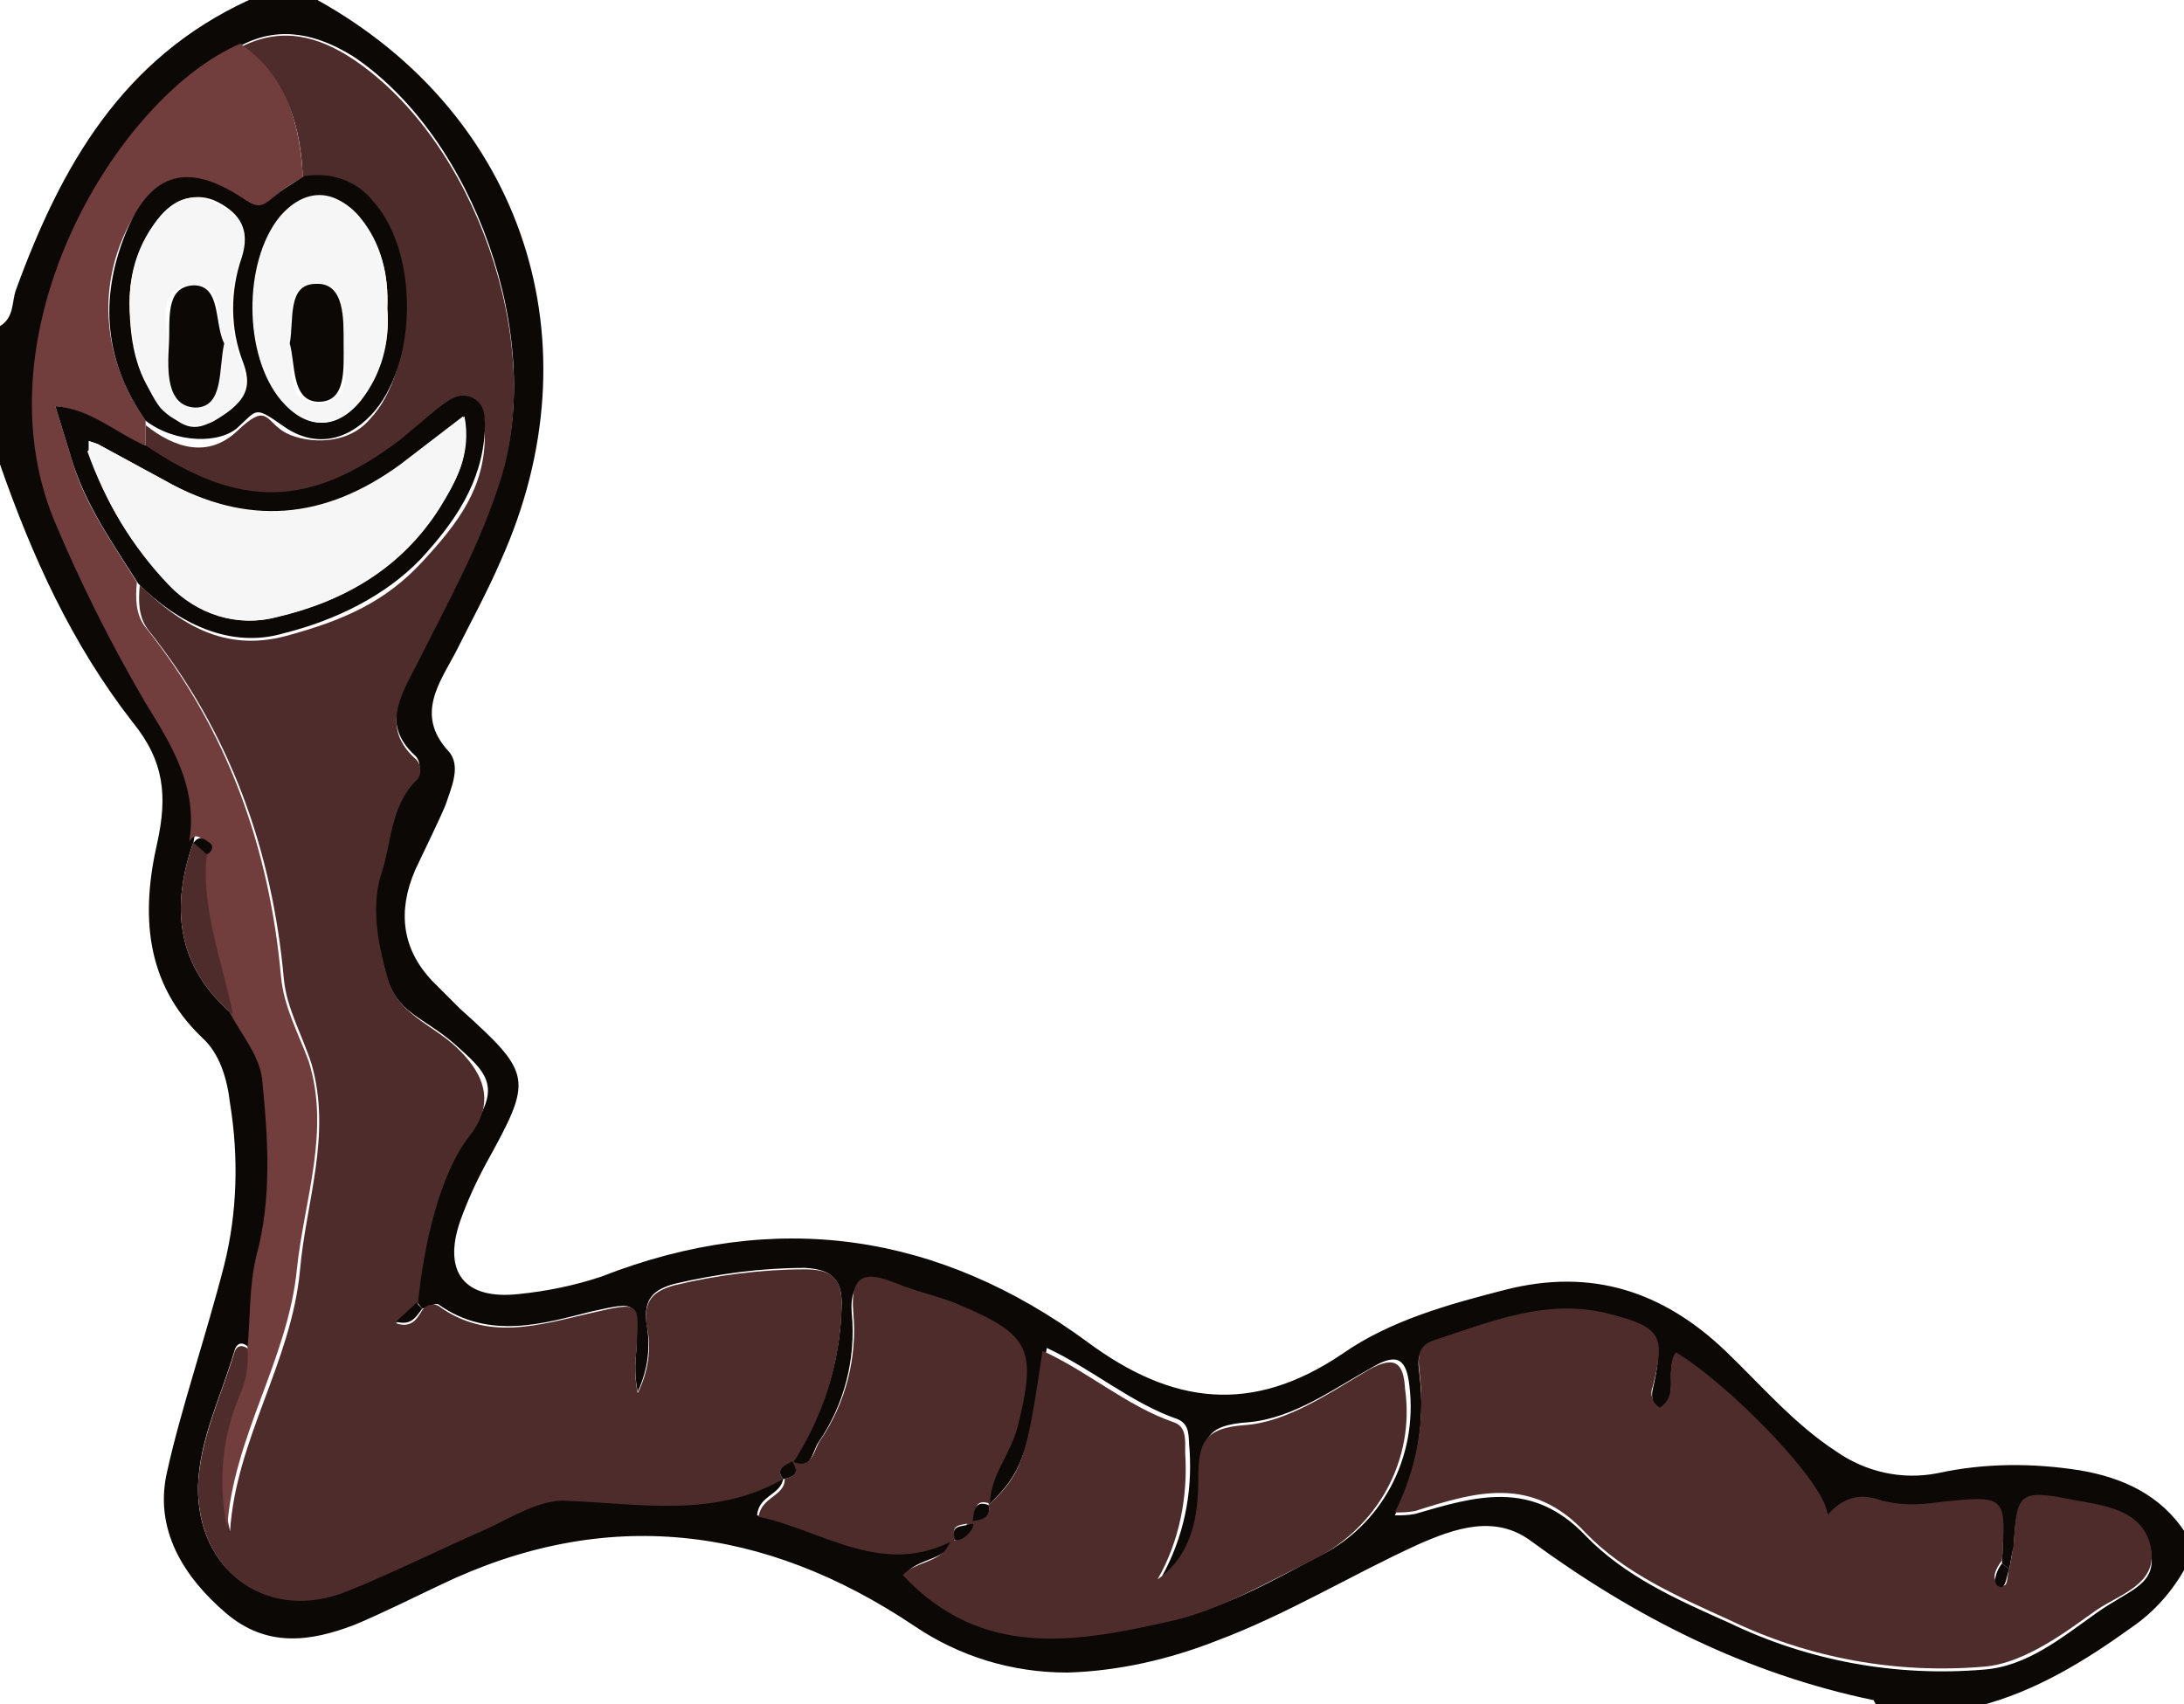
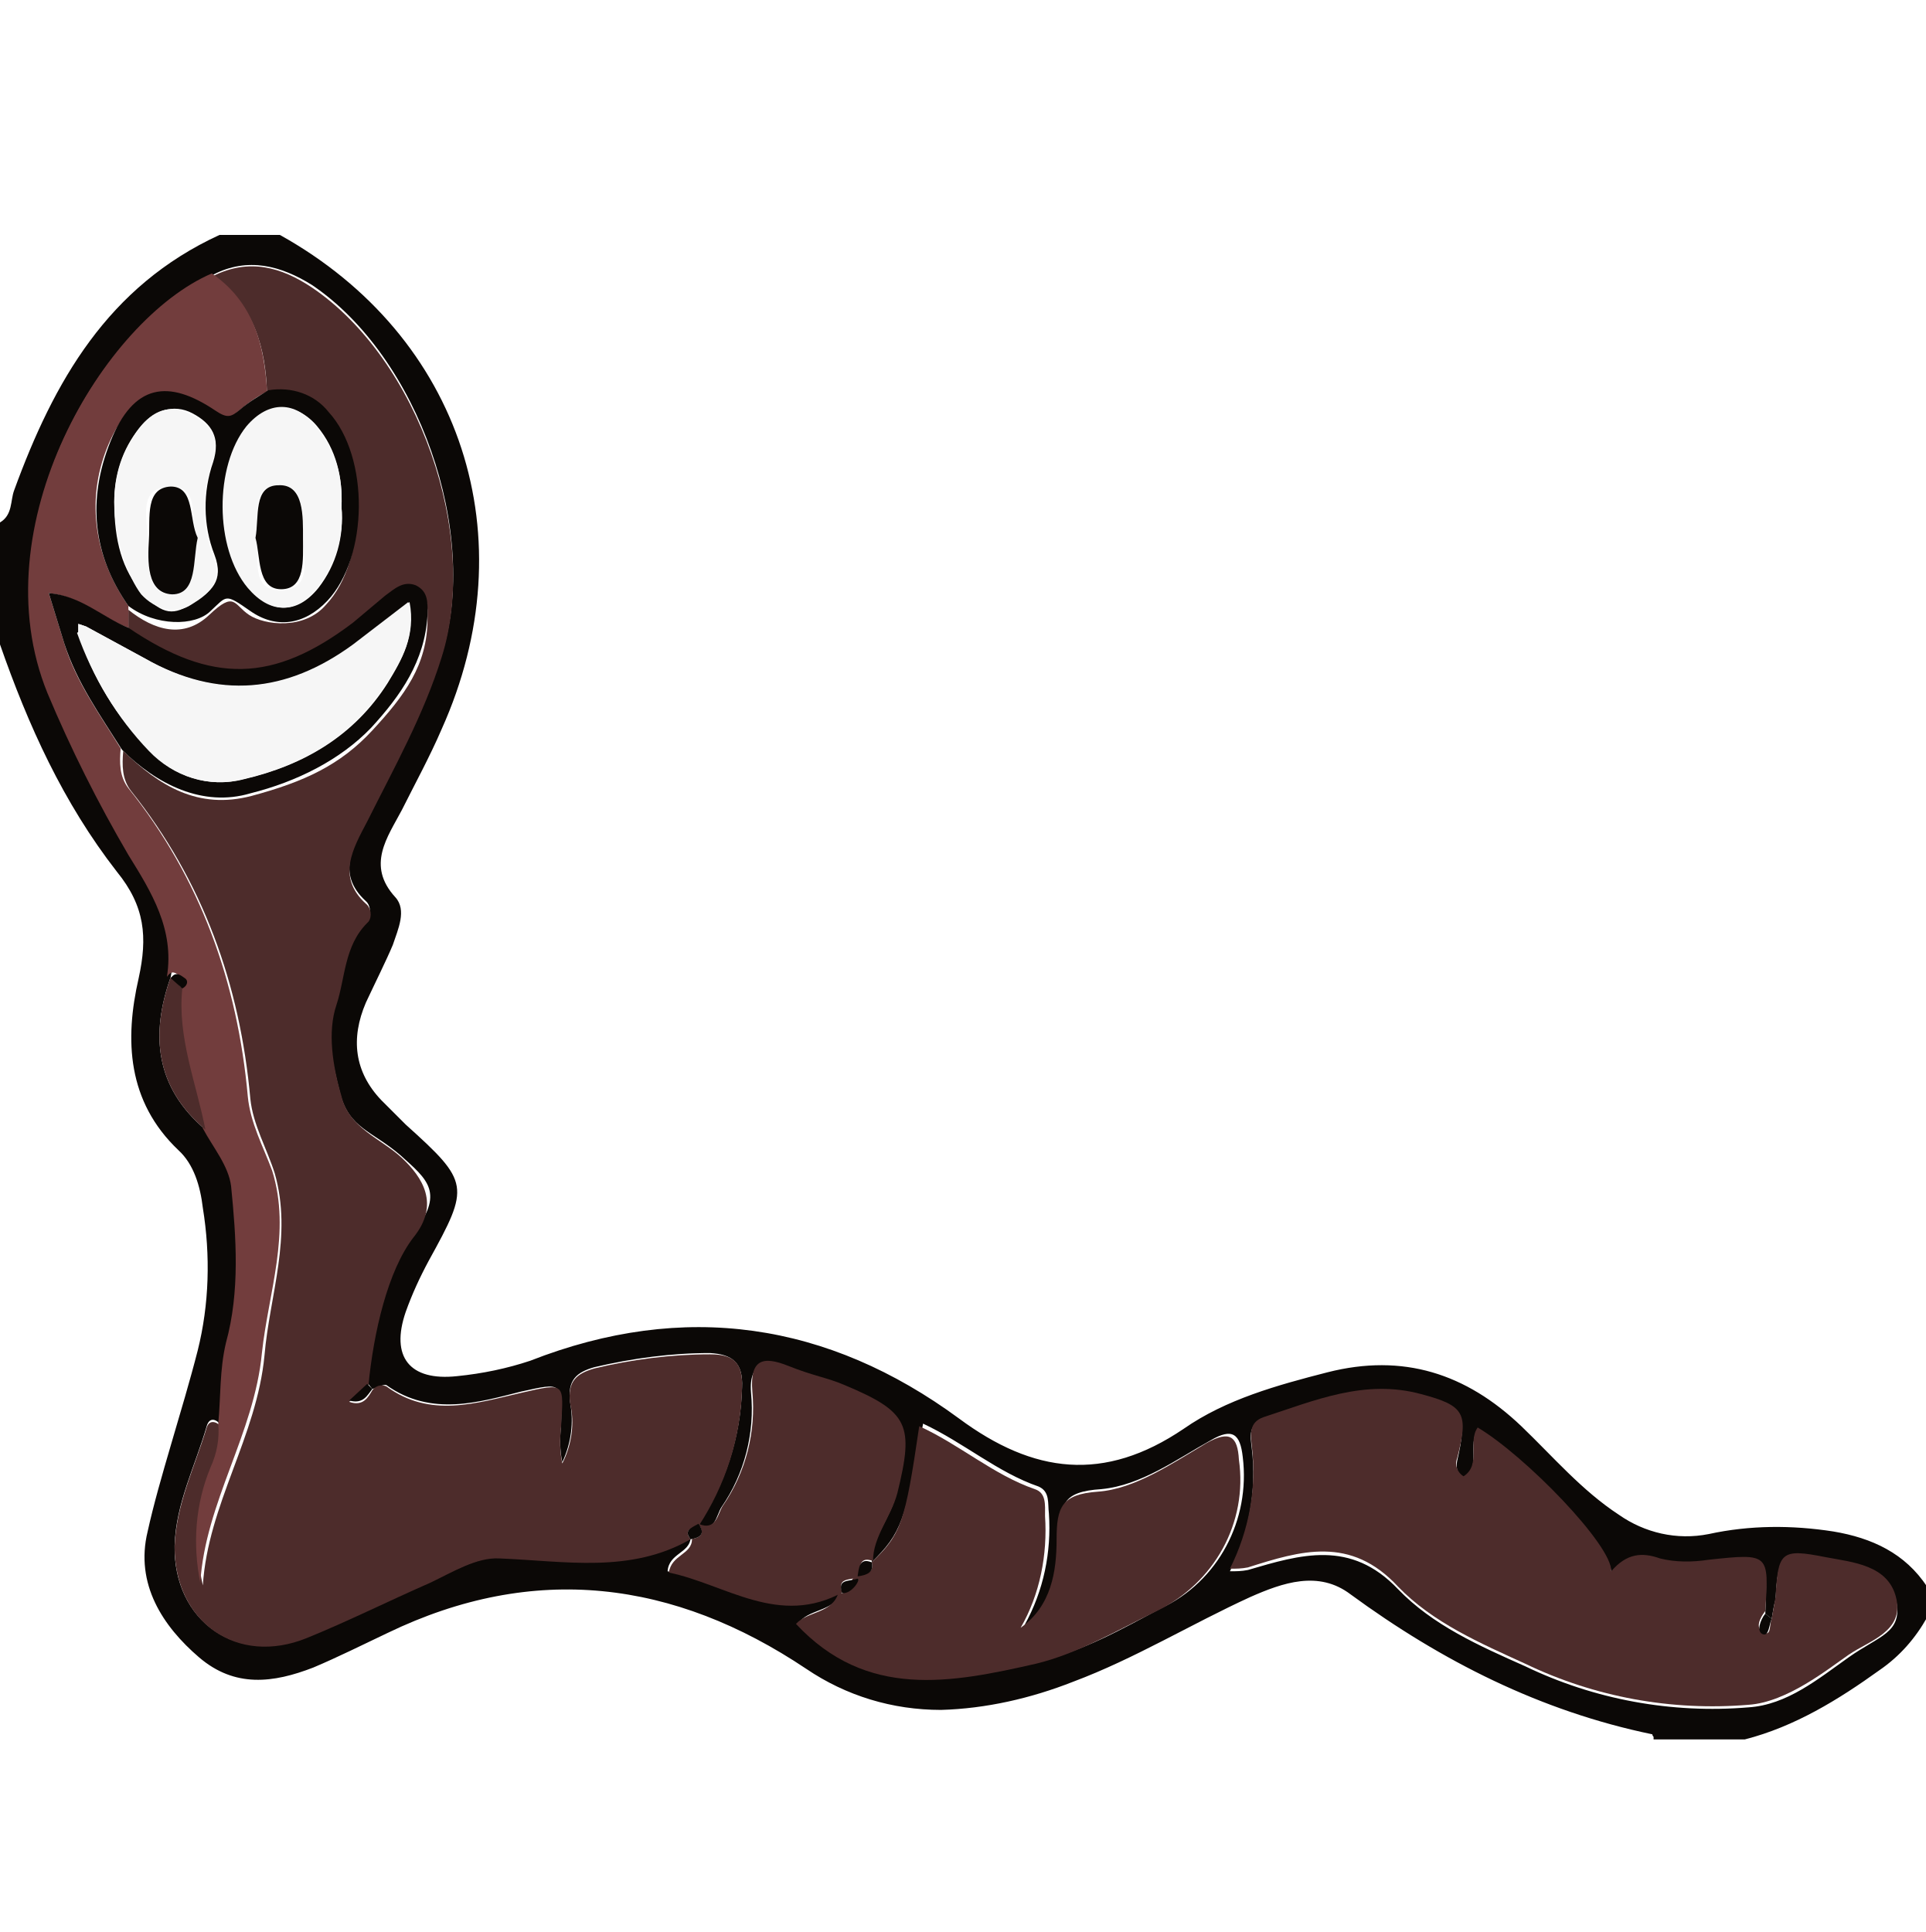
- <svg xmlns="http://www.w3.org/2000/svg" version="1.1" id="Layer_1" x="0px" y="0px" viewBox="0 0 150 117" style="enable-background:new 0 0 150 117;" xml:space="preserve">
+ <svg xmlns="http://www.w3.org/2000/svg" version="1.1" id="Layer_1" x="0px" y="0px" viewBox="0 0 150 150.5" style="enable-background:new 0 0 150 150.5;" xml:space="preserve">
  <style type="text/css">
	.st0{fill:#0B0806;}
	.st1{fill:#4D2C2B;}
	.st2{fill:#723D3D;}
	.st3{fill:#F6F6F6;}
</style>
  <g>
-     <path class="st0" d="M128.8,117c-0.1-0.1-0.1-0.2-0.1-0.2c-8.7-1.8-16.4-5.7-23.5-10.9c-2.5-1.9-5.3-0.9-7.8,0.2   c-4.6,2.1-9,4.8-13.8,6.6c-3.3,1.3-6.8,2.1-10.3,2.2c-3.8,0-7.4-1.1-10.5-3.2c-10.3-6.9-21.2-8.3-32.6-2.8   c-1.9,0.9-3.9,1.9-5.8,2.7c-3.1,1.2-6.1,1.6-8.9-0.8c-2.8-2.4-5-5.7-4-9.8c0.9-4.1,2.7-9.4,3.9-14.1c0.9-3.6,1-7.4,0.4-11.1   c-0.2-1.7-0.7-3.4-1.9-4.5c-4-3.8-4.2-8.6-3.1-13.4c0.7-3.2,0.5-5.6-1.7-8.3C4.9,44.2,2.2,38.2,0,31.9v-9.5c1-0.6,0.8-1.7,1.1-2.5   C4.2,11.4,8.4,4,17.1,0h4.7C36,7.9,41.1,23.6,34.4,38.5c-0.9,2.1-2.1,4.3-3.1,6.3c-1.1,2.1-2.8,4.3-0.5,6.8c0.9,1,0.2,2.5-0.2,3.7   c-0.5,1.2-1.4,3-2.1,4.5c-1.2,2.8-0.9,5.4,1.2,7.6l1.9,1.9c5,4.5,5,4.8,1.8,10.6c-0.7,1.3-1.3,2.6-1.8,4c-1.2,3.5,0.3,5.4,4,5   c2-0.2,3.9-0.6,5.7-1.2c12-4.7,23.2-3,33.4,4.5c5.8,4.3,11.3,5,17.5,0.8c3.3-2.3,7.3-3.4,11.2-4.4c5.9-1.5,10.8,0.1,15.1,4.2   c2.5,2.4,4.7,5,7.6,6.9c2,1.4,4.5,2,7,1.5c3.2-0.7,6.5-0.7,9.7-0.2c3,0.5,5.6,1.7,7.3,4.3v2.4c-0.9,1.6-2.1,3-3.7,4.1   c-3.2,2.3-6.6,4.4-10.5,5.4H128.8z M67.9,103.4c0-2,1.5-3.5,1.9-5.3c1.4-5.3,0.9-6.3-4.1-8.4c-1.4-0.6-3-1-4.4-1.5   c-1.5-0.5-3-0.5-2.8,2c0.3,3.1-0.5,6.3-2.3,8.9c-0.4,0.6-0.5,2.1-1.9,1.4c2.2-3.1,3.4-6.9,3.5-10.7c0.1-2-0.8-2.6-2.5-2.7   c-3,0-6,0.4-9,1.1c-1.4,0.4-2.1,1-1.9,2.7c0.3,1.6,0.1,3.2-0.6,4.7c-0.2-0.9-0.2-1.9-0.1-2.8c0.1-3.5,0.1-3.4-3.1-2.7   c-3.2,0.8-7,2-10.5-0.5c-0.2-0.1-0.7,0.2-1.1,0.3l-0.4-0.5c0.4-4.1,0.9-8.2,3.5-11.5c2.6-3.3,1.2-4.3-0.9-6.2   c-2.2-1.9-4-2.1-4.7-4.8c-0.7-2.7-1.1-4.7-0.4-7.1s0.6-4.6,2.4-6.4c0.4-0.4,0.4-1,0.1-1.4c0,0-0.1-0.1-0.1-0.1   c-2.4-2.2-0.9-4.4,0.1-6.4c2.1-4.2,4.4-8.3,5.8-12.8c3-9.5-1.8-23.2-10.1-28.8c-2.4-1.5-5-2.2-7.7-0.8C8.1,6.6-1.6,22.7,3.9,35.7   c1.8,4.3,4,8.5,6.4,12.6c1.7,2.9,3.7,5.8,3,9.5c-1.6,4.5-1.2,8.6,2.7,11.9c0.8,1.5,2,3,2.2,4.5c0.4,4.1,0.7,8.2-0.4,12.2   c-0.6,2.1-0.5,4.2-0.6,6.3c-0.4-0.5-0.9-0.6-1.1,0.1c-0.9,3.1-2.4,6-2.5,9.3c-0.1,5.9,4.9,9.4,10.3,7.1c3.2-1.4,6.4-3,9.6-4.3   c1.8-0.8,3.6-1.9,5.4-1.9c5.1,0.2,10.1,1.2,14.9-1.5c-0.1,1.2-1.7,1.2-1.8,2.6c4.5,0.9,8.7,4.3,13.6,1.5c-0.5,1.6-2.4,1.4-3.3,2.4   c5.4,6,12.1,4.6,18.7,3.1c3.4-0.8,6.4-2.5,9.4-4.1c4.5-2.1,7-6.9,6.4-11.8c-0.2-1.8-0.8-2.3-2.5-1.3c-2.7,1.5-5.4,3.5-8.5,3.8   c-3.1,0.2-3.2,1.2-3.2,3.7c0,2.5-0.4,5.3-2.8,6.9c1.5-2.7,2.1-5.7,1.9-8.7c-0.1-0.8,0.1-1.7-0.8-2.1c-3.2-1.1-5.8-3.4-9-4.9   C70.5,100.3,70.2,101.1,67.9,103.4z M138,107.8l-0.5-0.4c0.2-4.5,0.2-4.5-4.4-4c-1.3,0.2-2.5,0.2-3.8-0.1c-1.5-0.5-2.6-0.4-3.8,1   c0.2-1.9-6.7-9-10.4-11.2c-0.8,1.1,0.3,2.9-1.1,3.8c-0.5-0.3-0.6-0.9-0.5-1.4c0.8-3.5,0.5-4.1-2.8-5c-4.4-1.2-8.3,0.5-12.3,1.8   c-1.2,0.4-1,1.3-0.9,2.2c0.4,3.3-0.2,6.6-1.7,9.6c0.5,0,0.9,0,1.4-0.1c4.1-1.2,8-2.4,11.7,1.5c2.7,2.8,6.3,4.4,9.9,6   c5.4,2.6,11.4,3.7,17.4,3.2c3-0.2,5.4-2.2,7.8-3.9c2.4-1.7,4.2-1.9,3.7-4.4c-0.5-2.5-3.4-2.8-5.5-3.2c-3.5-0.7-3.7-0.4-3.9,3.1   C138.2,106.6,138.1,107.2,138,107.8L138,107.8z" />
-     <path class="st1" d="M53.8,101.6c-4.7,2.7-9.8,1.7-14.9,1.5c-1.8-0.1-3.7,1.1-5.4,1.9c-3.2,1.4-6.4,3-9.6,4.3   c-5.4,2.2-10.3-1.2-10.3-7.1c0.1-3.3,1.6-6.3,2.5-9.3c0.2-0.6,0.7-0.5,1.1-0.1c0.1,1.2-0.2,2.4-0.7,3.4c-1.1,2.9-1.4,6-0.7,9   c0.4-6.3,4.2-11.6,4.8-17.9c0.4-4.7,2.2-9.3,0.8-14.2c-0.6-1.9-1.7-3.8-1.9-5.8c-0.8-8.9-3.7-17-9.3-24c-0.7-0.9-0.7-2-0.6-3.1   c2.8,2.7,5.8,4.6,10,3.5c4.1-1.1,6.9-2.4,9.4-5.1c2.5-2.7,4.3-5.1,4.3-8.7c0-0.9,0.1-1.8-0.9-2.3c-1-0.5-1.7,0.2-2.4,0.8l-2.5,2.1   c-6.1,4.7-11,4.8-17.5,0.4v-1.7c2,1.6,4.3,2.3,6.3,0.4s1.9-0.8,3.1,0c1.2,0.8,4.3,1.2,6-0.8c3.2-3.4,3.2-11.2,0.1-14.7   c-1.2-1.4-3-2-4.7-1.7c-0.1-3.6-1-6.9-4.2-9.2c2.8-1.4,5.3-0.7,7.7,0.9c8.3,5.6,13.1,19.3,10.1,28.8c-1.4,4.5-3.7,8.6-5.8,12.8   c-1.1,2.1-2.4,4.3-0.1,6.4c0.4,0.3,0.5,1,0.2,1.4c0,0-0.1,0.1-0.1,0.1c-1.8,1.8-1.7,4.3-2.4,6.4c-0.7,2.1-0.3,4.7,0.4,7.1   c0.6,2.5,3.1,3.3,4.7,4.8c1.6,1.5,3,3.6,0.9,6.2c-2,2.6-3.1,7.4-3.5,11.5l-1.5,1.3c1.1,0.4,1.5-0.4,1.8-0.9   c0.4-0.5,0.9-0.4,1.1-0.3c3.4,2.5,7,1.3,10.5,0.5s3.3-0.8,3.1,2.7c-0.1,0.9-0.1,1.9,0.1,2.8c0.7-1.4,1-3.1,0.6-4.7   c-0.2-1.7,0.5-2.3,1.9-2.7c2.9-0.7,6-1.1,9-1.1c1.8,0,2.6,0.6,2.5,2.7c-0.1,3.8-1.3,7.5-3.4,10.7l0,0   C53.9,100.7,53.2,100.9,53.8,101.6L53.8,101.6z" />
-     <path class="st1" d="M138,107.8c0.1-0.6,0.2-1.1,0.3-1.7c0.2-3.5,0.4-3.8,3.9-3.1c2.1,0.4,4.9,0.6,5.5,3.2c0.6,2.6-2.1,3.3-3.7,4.4   c-1.6,1.1-4.8,3.7-7.8,3.9c-6,0.5-12-0.6-17.4-3.2c-3.5-1.6-7.2-3.2-9.9-6c-3.7-4-7.6-2.8-11.7-1.5c-0.5,0.1-0.9,0.1-1.4,0.1   c1.5-3,2.1-6.3,1.7-9.6c-0.1-0.9-0.2-1.8,0.9-2.2c4-1.3,7.9-3,12.3-1.8c3.4,0.9,3.7,1.5,2.8,5c-0.2,0.5,0,1.1,0.5,1.4   c1.4-0.9,0.3-2.7,1.1-3.8c3.7,2.2,10.5,9.2,10.4,11.2c1.2-1.4,2.4-1.5,3.8-1c1.2,0.3,2.5,0.3,3.8,0.1c4.7-0.5,4.7-0.5,4.4,4   c-0.4,0.5-0.8,1.3-0.2,1.6C138,109.3,137.8,108.2,138,107.8z" />
-     <path class="st2" d="M16.5,3c3.2,2.2,4.1,5.5,4.3,9.2c-0.8,0.4-1.5,0.9-2.2,1.5c-0.6,0.6-1,0.8-1.9,0.1c-3.6-2.5-6.4-1.7-8.2,2.4   S7.2,24.9,10,28.9v1.7c-2-0.7-3.6-2.4-6.2-2.7L5,31.8c0.9,3,2.8,5.6,4.4,8.2c-0.1,1.1-0.1,2.2,0.6,3.1c5.6,7,8.5,15.1,9.3,24   c0.2,2.1,1.2,3.9,1.9,5.8c1.5,4.8-0.3,9.5-0.8,14.2c-0.6,6.3-4.4,11.6-4.8,17.9c-0.6-3-0.4-6.1,0.8-9c0.5-1.1,0.7-2.2,0.6-3.4   c0.2-2.1,0.1-4.2,0.6-6.3c1.1-4,0.8-8.2,0.4-12.2c-0.2-1.6-1.4-3-2.2-4.5c-0.6-3.7-2.2-7.2-1.8-11c0.4-0.2,0.5-0.5,0.1-0.8   s-0.7-0.6-1.1,0l0,0c0.6-3.7-1.2-6.6-3-9.5c-2.4-4.1-4.5-8.3-6.3-12.6C-1.6,22.7,8.1,6.6,16.5,3z" />
-     <path class="st1" d="M67.9,103.4c2.3-2.2,2.6-3.1,3.7-10.6c3.1,1.4,5.8,3.8,9,4.9c0.9,0.3,0.8,1.2,0.8,2.1c0.2,3-0.4,6.1-1.9,8.7   c2.4-1.7,2.8-4.4,2.8-6.9c0-2.5,0.4-3.5,3.2-3.7c2.9-0.2,5.8-2.2,8.5-3.8c1.8-1,2.4-0.5,2.5,1.3c0.7,4.9-1.9,9.6-6.4,11.8   c-3.1,1.5-6.1,3.3-9.4,4.1c-6.6,1.5-13.2,2.8-18.7-3.1c0.9-1,2.8-0.8,3.3-2.4l0,0c0.8,0.1,0.9-0.5,1.1-1.1l0.2-0.2   C67.5,104.3,68.1,104.2,67.9,103.4L67.9,103.4z" />
-     <path class="st1" d="M54.4,100.4c1.4,0.6,1.5-0.8,1.9-1.4c1.8-2.6,2.6-5.8,2.3-8.9c-0.2-2.5,0.8-2.8,2.8-2c2,0.8,3,0.9,4.4,1.5   c5,2.1,5.4,3.1,4.1,8.4c-0.5,1.9-1.9,3.4-1.9,5.3l0,0c-1.1-0.4-1,0.5-1.1,1.1l-0.2,0.2c-0.5,0.2-1.5,0-1.1,1.1h0.1   c-5,2.8-9.2-0.6-13.6-1.5c0.2-1.4,1.8-1.4,1.8-2.6h-0.1C54.4,101.5,55,101.3,54.4,100.4z" />
-     <path class="st1" d="M14.2,58.7c-0.4,3.8,1.1,7.4,1.8,11c-3.9-3.3-4.3-7.4-2.7-11.9l0,0L14.2,58.7z" />
-     <path class="st0" d="M9.5,40.1C7.8,37.4,6,34.9,5,31.8l-1.2-3.9c2.5,0.2,4.2,1.9,6.2,2.7c6.5,4.4,11.3,4.3,17.5-0.4l2.5-2.1   c0.7-0.5,1.4-1.2,2.4-0.8c1,0.5,0.9,1.4,0.9,2.3c-0.2,3.6-2.1,6.3-4.4,8.8c-2.4,2.5-5.8,4.2-9.4,5.1C15.8,44.6,12.2,42.8,9.5,40.1z    M6.7,30.5l-0.6-0.2V31c1.1,3.5,3,6.6,5.6,9.2c1.8,2,4.6,2.9,7.3,2.2c4.7-1.1,8.6-3.4,11.2-7.5c1.1-1.8,2.2-3.7,1.7-6.3l-4.2,3.3   C22.4,35.7,17,36.3,11.3,33L6.7,30.5z" />
-     <path class="st0" d="M10,28.9c-2.8-4-3.2-8.3-1.4-12.8s4.5-4.9,8.2-2.4c0.9,0.6,1.2,0.5,1.9-0.1c0.7-0.6,1.4-1,2.2-1.5   c1.8-0.3,3.6,0.3,4.7,1.7c3.2,3.5,3.1,11.3-0.1,14.7c-1.8,1.9-4,2.2-6,0.8s-1.8-1.2-3.1,0C15.2,30.5,12.1,30.5,10,28.9z M26.6,21.2   c0.1-2.3-0.4-4.5-1.9-6.3s-3.8-2-5.4,0c-2.5,3.1-2.5,9.6,0.1,12.6c1.7,2,3.7,2.1,5.4,0C26.2,25.7,26.8,23.5,26.6,21.2z M8.9,20.8   c0,3,0.6,5.3,2.2,7.1s2.5,1.7,3.9,0.8s2.5-1.7,1.7-3.8c-0.9-2.3-0.9-4.9-0.1-7.2c0.6-1.9-0.1-3-1.6-3.8c-1.5-0.8-3.1-0.2-4.1,1.1   C9.5,16.7,8.9,18.7,8.9,20.8z" />
-     <path class="st0" d="M29,89.9c-0.4,0.5-0.7,1.2-1.8,0.9l1.4-1.3L29,89.9z" />
-     <path class="st0" d="M54.4,100.4c0.6,0.8,0.1,1.1-0.6,1.2C53.2,100.9,53.9,100.7,54.4,100.4z" />
-     <path class="st0" d="M138,107.8c-0.2,0.4-0.2,1.4-0.7,1.2c-0.5-0.2-0.2-1.1,0.2-1.6L138,107.8z" />
-     <path class="st0" d="M14.2,58.7l-0.9-0.8c0.4-0.6,0.8-0.2,1.1,0C14.7,58.1,14.6,58.5,14.2,58.7z" />
-     <path class="st0" d="M66.8,104.5c0.1-0.6,0.1-1.5,1.1-1.1C68.1,104.2,67.5,104.4,66.8,104.5z" />
-     <path class="st0" d="M65.6,105.8c-0.4-1.1,0.5-0.9,1.1-1.1C67.2,104.5,66.4,105.9,65.6,105.8z" />
-     <path class="st3" d="M6.7,30.5l4.6,2.5c5.7,3.2,11,2.7,16.2-1.1l4.3-3.3c0.6,2.7-0.5,4.5-1.7,6.3c-2.6,4.1-6.4,6.4-11.2,7.5   c-2.6,0.7-5.4-0.2-7.3-2.2c-2.5-2.6-4.4-5.8-5.6-9.2L6.7,30.5z" />
-     <path class="st3" d="M6.1,31v-0.7l0.6,0.2L6.1,31z" />
-     <path class="st3" d="M26.6,21.2c0.2,2.3-0.5,4.5-1.9,6.3c-1.7,2.1-3.7,2-5.4,0c-2.6-3.1-2.6-9.5-0.1-12.6c1.7-2,3.8-2,5.4,0   S26.7,18.8,26.6,21.2z M19.9,23.6c0.4,1.5-0.5,4.1,2,4.1c2.5-0.1,1.7-2.5,1.7-4.1c0-1.6,0.2-4.2-1.9-4.1   C19.5,19.5,20.2,21.9,19.9,23.6z" />
-     <path class="st3" d="M8.9,20.8c0-2.1,0.7-4.1,1.9-5.7c1.1-1.4,2.4-2,4.1-1.1c1.7,0.9,2.3,1.9,1.6,3.8c-0.8,2.3-0.8,4.9,0.1,7.2   c0.8,2.1-0.4,3-1.7,3.8c-1.2,0.8-2.8,0.4-3.9-0.8C10,26.7,8.9,23.8,8.9,20.8z M15.4,23.6c-0.7-1.4,0.3-4.1-2.2-4   c-2.5,0.1-1.7,2.5-1.7,4.1c-0.1,1.5-0.1,4.3,1.8,4.3S14.9,25.3,15.4,23.6z" />
-     <path class="st0" d="M19.9,23.6c0.3-1.6-0.2-4.1,1.8-4.1c2-0.1,1.9,2.5,1.9,4.1c0,1.7,0.2,4-1.7,4S20.3,25,19.9,23.6z" />
-     <path class="st0" d="M15.4,23.6c-0.4,1.7,0,4.4-2,4.4c-2-0.1-1.9-2.6-1.8-4.3c0.1-1.7-0.3-4,1.7-4.1C15.2,19.6,14.7,22.2,15.4,23.6   z" />
+     <path class="st0" d="M128.8,135.3c-0.1-0.1-0.1-0.2-0.1-0.2c-8.7-1.8-16.4-5.7-23.5-10.9c-2.5-1.9-5.3-0.9-7.8,0.2   c-4.6,2.1-9,4.8-13.8,6.6c-3.3,1.3-6.8,2.1-10.3,2.2c-3.8,0-7.4-1.1-10.5-3.2c-10.3-6.9-21.2-8.3-32.6-2.8   c-1.9,0.9-3.9,1.9-5.8,2.7c-3.1,1.2-6.1,1.6-8.9-0.8c-2.8-2.4-5-5.7-4-9.8c0.9-4.1,2.7-9.4,3.9-14.1c0.9-3.6,1-7.4,0.4-11.1   c-0.2-1.7-0.7-3.4-1.9-4.5c-4-3.8-4.2-8.6-3.1-13.4c0.7-3.2,0.5-5.6-1.7-8.3C4.9,62.5,2.2,56.5,0,50.2v-9.5c1-0.6,0.8-1.7,1.1-2.5   c3.1-8.5,7.3-15.9,16-19.9h4.7C36,26.2,41.1,41.9,34.4,56.8c-0.9,2.1-2.1,4.3-3.1,6.3c-1.1,2.1-2.8,4.3-0.5,6.8   c0.9,1,0.2,2.5-0.2,3.7c-0.5,1.2-1.4,3-2.1,4.5c-1.2,2.8-0.9,5.4,1.2,7.6l1.9,1.9c5,4.5,5,4.8,1.8,10.6c-0.7,1.3-1.3,2.6-1.8,4   c-1.2,3.5,0.3,5.4,4,5c2-0.2,3.9-0.6,5.7-1.2c12-4.7,23.2-3,33.4,4.5c5.8,4.3,11.3,5,17.5,0.8c3.3-2.3,7.3-3.4,11.2-4.4   c5.9-1.5,10.8,0.1,15.1,4.2c2.5,2.4,4.7,5,7.6,6.9c2,1.4,4.5,2,7,1.5c3.2-0.7,6.5-0.7,9.7-0.2c3,0.5,5.6,1.7,7.3,4.3v2.4   c-0.9,1.6-2.1,3-3.7,4.1c-3.2,2.3-6.6,4.4-10.5,5.4h-7.1V135.3z M67.9,121.7c0-2,1.5-3.5,1.9-5.3c1.4-5.3,0.9-6.3-4.1-8.4   c-1.4-0.6-3-1-4.4-1.5c-1.5-0.5-3-0.5-2.8,2c0.3,3.1-0.5,6.3-2.3,8.9c-0.4,0.6-0.5,2.1-1.9,1.4c2.2-3.1,3.4-6.9,3.5-10.7   c0.1-2-0.8-2.6-2.5-2.7c-3,0-6,0.4-9,1.1c-1.4,0.4-2.1,1-1.9,2.7c0.3,1.6,0.1,3.2-0.6,4.7c-0.2-0.9-0.2-1.9-0.1-2.8   c0.1-3.5,0.1-3.4-3.1-2.7c-3.2,0.8-7,2-10.5-0.5c-0.2-0.1-0.7,0.2-1.1,0.3l-0.4-0.5c0.4-4.1,0.9-8.2,3.5-11.5s1.2-4.3-0.9-6.2   c-2.2-1.9-4-2.1-4.7-4.8c-0.7-2.7-1.1-4.7-0.4-7.1c0.7-2.4,0.6-4.6,2.4-6.4c0.4-0.4,0.4-1,0.1-1.4l-0.1-0.1   c-2.4-2.2-0.9-4.4,0.1-6.4c2.1-4.2,4.4-8.3,5.8-12.8c3-9.5-1.8-23.2-10.1-28.8c-2.4-1.5-5-2.2-7.7-0.8C8.1,24.9-1.6,41,3.9,54   c1.8,4.3,4,8.5,6.4,12.6c1.7,2.9,3.7,5.8,3,9.5c-1.6,4.5-1.2,8.6,2.7,11.9c0.8,1.5,2,3,2.2,4.5c0.4,4.1,0.7,8.2-0.4,12.2   c-0.6,2.1-0.5,4.2-0.6,6.3c-0.4-0.5-0.9-0.6-1.1,0.1c-0.9,3.1-2.4,6-2.5,9.3c-0.1,5.9,4.9,9.4,10.3,7.1c3.2-1.4,6.4-3,9.6-4.3   c1.8-0.8,3.6-1.9,5.4-1.9c5.1,0.2,10.1,1.2,14.9-1.5c-0.1,1.2-1.7,1.2-1.8,2.6c4.5,0.9,8.7,4.3,13.6,1.5c-0.5,1.6-2.4,1.4-3.3,2.4   c5.4,6,12.1,4.6,18.7,3.1c3.4-0.8,6.4-2.5,9.4-4.1c4.5-2.1,7-6.9,6.4-11.8c-0.2-1.8-0.8-2.3-2.5-1.3c-2.7,1.5-5.4,3.5-8.5,3.8   c-3.1,0.2-3.2,1.2-3.2,3.7s-0.4,5.3-2.8,6.9c1.5-2.7,2.1-5.7,1.9-8.7c-0.1-0.8,0.1-1.7-0.8-2.1c-3.2-1.1-5.8-3.4-9-4.9   C70.5,118.6,70.2,119.4,67.9,121.7z M138,126.1l-0.5-0.4c0.2-4.5,0.2-4.5-4.4-4c-1.3,0.2-2.5,0.2-3.8-0.1c-1.5-0.5-2.6-0.4-3.8,1   c0.2-1.9-6.7-9-10.4-11.2c-0.8,1.1,0.3,2.9-1.1,3.8c-0.5-0.3-0.6-0.9-0.5-1.4c0.8-3.5,0.5-4.1-2.8-5c-4.4-1.2-8.3,0.5-12.3,1.8   c-1.2,0.4-1,1.3-0.9,2.2c0.4,3.3-0.2,6.6-1.7,9.6c0.5,0,0.9,0,1.4-0.1c4.1-1.2,8-2.4,11.7,1.5c2.7,2.8,6.3,4.4,9.9,6   c5.4,2.6,11.4,3.7,17.4,3.2c3-0.2,5.4-2.2,7.8-3.9c2.4-1.7,4.2-1.9,3.7-4.4s-3.4-2.8-5.5-3.2c-3.5-0.7-3.7-0.4-3.9,3.1   C138.2,124.9,138.1,125.5,138,126.1L138,126.1z" />
+     <path class="st1" d="M53.8,119.9c-4.7,2.7-9.8,1.7-14.9,1.5c-1.8-0.1-3.7,1.1-5.4,1.9c-3.2,1.4-6.4,3-9.6,4.3   c-5.4,2.2-10.3-1.2-10.3-7.1c0.1-3.3,1.6-6.3,2.5-9.3c0.2-0.6,0.7-0.5,1.1-0.1c0.1,1.2-0.2,2.4-0.7,3.4c-1.1,2.9-1.4,6-0.7,9   c0.4-6.3,4.2-11.6,4.8-17.9c0.4-4.7,2.2-9.3,0.8-14.2c-0.6-1.9-1.7-3.8-1.9-5.8c-0.8-8.9-3.7-17-9.3-24c-0.7-0.9-0.7-2-0.6-3.1   c2.8,2.7,5.8,4.6,10,3.5c4.1-1.1,6.9-2.4,9.4-5.1c2.5-2.7,4.3-5.1,4.3-8.7c0-0.9,0.1-1.8-0.9-2.3s-1.7,0.2-2.4,0.8l-2.5,2.1   c-6.1,4.7-11,4.8-17.5,0.4v-1.7c2,1.6,4.3,2.3,6.3,0.4c2-1.9,1.9-0.8,3.1,0s4.3,1.2,6-0.8c3.2-3.4,3.2-11.2,0.1-14.7   c-1.2-1.4-3-2-4.7-1.7c-0.1-3.6-1-6.9-4.2-9.2c2.8-1.4,5.3-0.7,7.7,0.9c8.3,5.6,13.1,19.3,10.1,28.8c-1.4,4.5-3.7,8.6-5.8,12.8   c-1.1,2.1-2.4,4.3-0.1,6.4c0.4,0.3,0.5,1,0.2,1.4l-0.1,0.1c-1.8,1.8-1.7,4.3-2.4,6.4c-0.7,2.1-0.3,4.7,0.4,7.1   c0.6,2.5,3.1,3.3,4.7,4.8c1.6,1.5,3,3.6,0.9,6.2c-2,2.6-3.1,7.4-3.5,11.5l-1.5,1.3c1.1,0.4,1.5-0.4,1.8-0.9   c0.4-0.5,0.9-0.4,1.1-0.3c3.4,2.5,7,1.3,10.5,0.5s3.3-0.8,3.1,2.7c-0.1,0.9-0.1,1.9,0.1,2.8c0.7-1.4,1-3.1,0.6-4.7   c-0.2-1.7,0.5-2.3,1.9-2.7c2.9-0.7,6-1.1,9-1.1c1.8,0,2.6,0.6,2.5,2.7c-0.1,3.8-1.3,7.5-3.4,10.7l0,0   C53.9,119,53.2,119.2,53.8,119.9L53.8,119.9z" />
+     <path class="st1" d="M138,126.1c0.1-0.6,0.2-1.1,0.3-1.7c0.2-3.5,0.4-3.8,3.9-3.1c2.1,0.4,4.9,0.6,5.5,3.2s-2.1,3.3-3.7,4.4   c-1.6,1.1-4.8,3.7-7.8,3.9c-6,0.5-12-0.6-17.4-3.2c-3.5-1.6-7.2-3.2-9.9-6c-3.7-4-7.6-2.8-11.7-1.5c-0.5,0.1-0.9,0.1-1.4,0.1   c1.5-3,2.1-6.3,1.7-9.6c-0.1-0.9-0.2-1.8,0.9-2.2c4-1.3,7.9-3,12.3-1.8c3.4,0.9,3.7,1.5,2.8,5c-0.2,0.5,0,1.1,0.5,1.4   c1.4-0.9,0.3-2.7,1.1-3.8c3.7,2.2,10.5,9.2,10.4,11.2c1.2-1.4,2.4-1.5,3.8-1c1.2,0.3,2.5,0.3,3.8,0.1c4.7-0.5,4.7-0.5,4.4,4   c-0.4,0.5-0.8,1.3-0.2,1.6C138,127.6,137.8,126.5,138,126.1z" />
+     <path class="st2" d="M16.5,21.3c3.2,2.2,4.1,5.5,4.3,9.2c-0.8,0.4-1.5,0.9-2.2,1.5c-0.6,0.6-1,0.8-1.9,0.1   c-3.6-2.5-6.4-1.7-8.2,2.4S7.2,43.2,10,47.2v1.7c-2-0.7-3.6-2.4-6.2-2.7L5,50.1c0.9,3,2.8,5.6,4.4,8.2c-0.1,1.1-0.1,2.2,0.6,3.1   c5.6,7,8.5,15.1,9.3,24c0.2,2.1,1.2,3.9,1.9,5.8c1.5,4.8-0.3,9.5-0.8,14.2c-0.6,6.3-4.4,11.6-4.8,17.9c-0.6-3-0.4-6.1,0.8-9   c0.5-1.1,0.7-2.2,0.6-3.4c0.2-2.1,0.1-4.2,0.6-6.3c1.1-4,0.8-8.2,0.4-12.2c-0.2-1.6-1.4-3-2.2-4.5c-0.6-3.7-2.2-7.2-1.8-11   c0.4-0.2,0.5-0.5,0.1-0.8c-0.4-0.3-0.7-0.6-1.1,0l0,0c0.6-3.7-1.2-6.6-3-9.5C7.6,62.5,5.5,58.3,3.7,54C-1.6,41,8.1,24.9,16.5,21.3z   " />
+     <path class="st1" d="M67.9,121.7c2.3-2.2,2.6-3.1,3.7-10.6c3.1,1.4,5.8,3.8,9,4.9c0.9,0.3,0.8,1.2,0.8,2.1c0.2,3-0.4,6.1-1.9,8.7   c2.4-1.7,2.8-4.4,2.8-6.9s0.4-3.5,3.2-3.7c2.9-0.2,5.8-2.2,8.5-3.8c1.8-1,2.4-0.5,2.5,1.3c0.7,4.9-1.9,9.6-6.4,11.8   c-3.1,1.5-6.1,3.3-9.4,4.1c-6.6,1.5-13.2,2.8-18.7-3.1c0.9-1,2.8-0.8,3.3-2.4l0,0c0.8,0.1,0.9-0.5,1.1-1.1l0.2-0.2   C67.5,122.6,68.1,122.5,67.9,121.7L67.9,121.7z" />
+     <path class="st1" d="M54.4,118.7c1.4,0.6,1.5-0.8,1.9-1.4c1.8-2.6,2.6-5.8,2.3-8.9c-0.2-2.5,0.8-2.8,2.8-2s3,0.9,4.4,1.5   c5,2.1,5.4,3.1,4.1,8.4c-0.5,1.9-1.9,3.4-1.9,5.3l0,0c-1.1-0.4-1,0.5-1.1,1.1l-0.2,0.2c-0.5,0.2-1.5,0-1.1,1.1h0.1   c-5,2.8-9.2-0.6-13.6-1.5c0.2-1.4,1.8-1.4,1.8-2.6h-0.1C54.4,119.8,55,119.6,54.4,118.7z" />
+     <path class="st1" d="M14.2,77c-0.4,3.8,1.1,7.4,1.8,11c-3.9-3.3-4.3-7.4-2.7-11.9l0,0L14.2,77z" />
+     <path class="st0" d="M9.5,58.4C7.8,55.7,6,53.2,5,50.1l-1.2-3.9c2.5,0.2,4.2,1.9,6.2,2.7c6.5,4.4,11.3,4.3,17.5-0.4l2.5-2.1   c0.7-0.5,1.4-1.2,2.4-0.8c1,0.5,0.9,1.4,0.9,2.3c-0.2,3.6-2.1,6.3-4.4,8.8c-2.4,2.5-5.8,4.2-9.4,5.1C15.8,62.9,12.2,61.1,9.5,58.4z    M6.7,48.8l-0.6-0.2v0.7c1.1,3.5,3,6.6,5.6,9.2c1.8,2,4.6,2.9,7.3,2.2c4.7-1.1,8.6-3.4,11.2-7.5c1.1-1.8,2.2-3.7,1.7-6.3l-4.2,3.3   C22.4,54,17,54.6,11.3,51.3L6.7,48.8z" />
+     <path class="st0" d="M10,47.2c-2.8-4-3.2-8.3-1.4-12.8s4.5-4.9,8.2-2.4c0.9,0.6,1.2,0.5,1.9-0.1c0.7-0.6,1.4-1,2.2-1.5   c1.8-0.3,3.6,0.3,4.7,1.7c3.2,3.5,3.1,11.3-0.1,14.7c-1.8,1.9-4,2.2-6,0.8s-1.8-1.2-3.1,0C15.2,48.8,12.1,48.8,10,47.2z M26.6,39.5   c0.1-2.3-0.4-4.5-1.9-6.3c-1.5-1.8-3.8-2-5.4,0c-2.5,3.1-2.5,9.6,0.1,12.6c1.7,2,3.7,2.1,5.4,0C26.2,44,26.8,41.8,26.6,39.5z    M8.9,39.1c0,3,0.6,5.3,2.2,7.1c1.6,1.8,2.5,1.7,3.9,0.8s2.5-1.7,1.7-3.8c-0.9-2.3-0.9-4.9-0.1-7.2c0.6-1.9-0.1-3-1.6-3.8   c-1.5-0.8-3.1-0.2-4.1,1.1C9.5,35,8.9,37,8.9,39.1z" />
+     <path class="st0" d="M29,108.2c-0.4,0.5-0.7,1.2-1.8,0.9l1.4-1.3L29,108.2z" />
+     <path class="st0" d="M54.4,118.7c0.6,0.8,0.1,1.1-0.6,1.2C53.2,119.2,53.9,119,54.4,118.7z" />
+     <path class="st0" d="M138,126.1c-0.2,0.4-0.2,1.4-0.7,1.2c-0.5-0.2-0.2-1.1,0.2-1.6L138,126.1z" />
+     <path class="st0" d="M14.2,77l-0.9-0.8c0.4-0.6,0.8-0.2,1.1,0C14.7,76.4,14.6,76.8,14.2,77z" />
+     <path class="st0" d="M66.8,122.8c0.1-0.6,0.1-1.5,1.1-1.1C68.1,122.5,67.5,122.7,66.8,122.8z" />
+     <path class="st0" d="M65.6,124.1c-0.4-1.1,0.5-0.9,1.1-1.1C67.2,122.8,66.4,124.2,65.6,124.1z" />
+     <path class="st3" d="M6.7,48.8l4.6,2.5c5.7,3.2,11,2.7,16.2-1.1l4.3-3.3c0.6,2.7-0.5,4.5-1.7,6.3c-2.6,4.1-6.4,6.4-11.2,7.5   c-2.6,0.7-5.4-0.2-7.3-2.2c-2.5-2.6-4.4-5.8-5.6-9.2L6.7,48.8z" />
+     <path class="st3" d="M6.1,49.3v-0.7l0.6,0.2L6.1,49.3z" />
+     <path class="st3" d="M26.6,39.5c0.2,2.3-0.5,4.5-1.9,6.3c-1.7,2.1-3.7,2-5.4,0c-2.6-3.1-2.6-9.5-0.1-12.6c1.7-2,3.8-2,5.4,0   S26.7,37.1,26.6,39.5z M19.9,41.9c0.4,1.5-0.5,4.1,2,4.1c2.5-0.1,1.7-2.5,1.7-4.1c0-1.6,0.2-4.2-1.9-4.1   C19.5,37.8,20.2,40.2,19.9,41.9z" />
+     <path class="st3" d="M8.9,39.1c0-2.1,0.7-4.1,1.9-5.7c1.1-1.4,2.4-2,4.1-1.1c1.7,0.9,2.3,1.9,1.6,3.8c-0.8,2.3-0.8,4.9,0.1,7.2   c0.8,2.1-0.4,3-1.7,3.8c-1.2,0.8-2.8,0.4-3.9-0.8C10,45,8.9,42.1,8.9,39.1z M15.4,41.9c-0.7-1.4,0.3-4.1-2.2-4   c-2.5,0.1-1.7,2.5-1.7,4.1c-0.1,1.5-0.1,4.3,1.8,4.3S14.9,43.6,15.4,41.9z" />
+     <path class="st0" d="M19.9,41.9c0.3-1.6-0.2-4.1,1.8-4.1c2-0.1,1.9,2.5,1.9,4.1c0,1.7,0.2,4-1.7,4S20.3,43.3,19.9,41.9z" />
+     <path class="st0" d="M15.4,41.9c-0.4,1.7,0,4.4-2,4.4c-2-0.1-1.9-2.6-1.8-4.3c0.1-1.7-0.3-4,1.7-4.1C15.2,37.9,14.7,40.5,15.4,41.9   z" />
  </g>
</svg>
